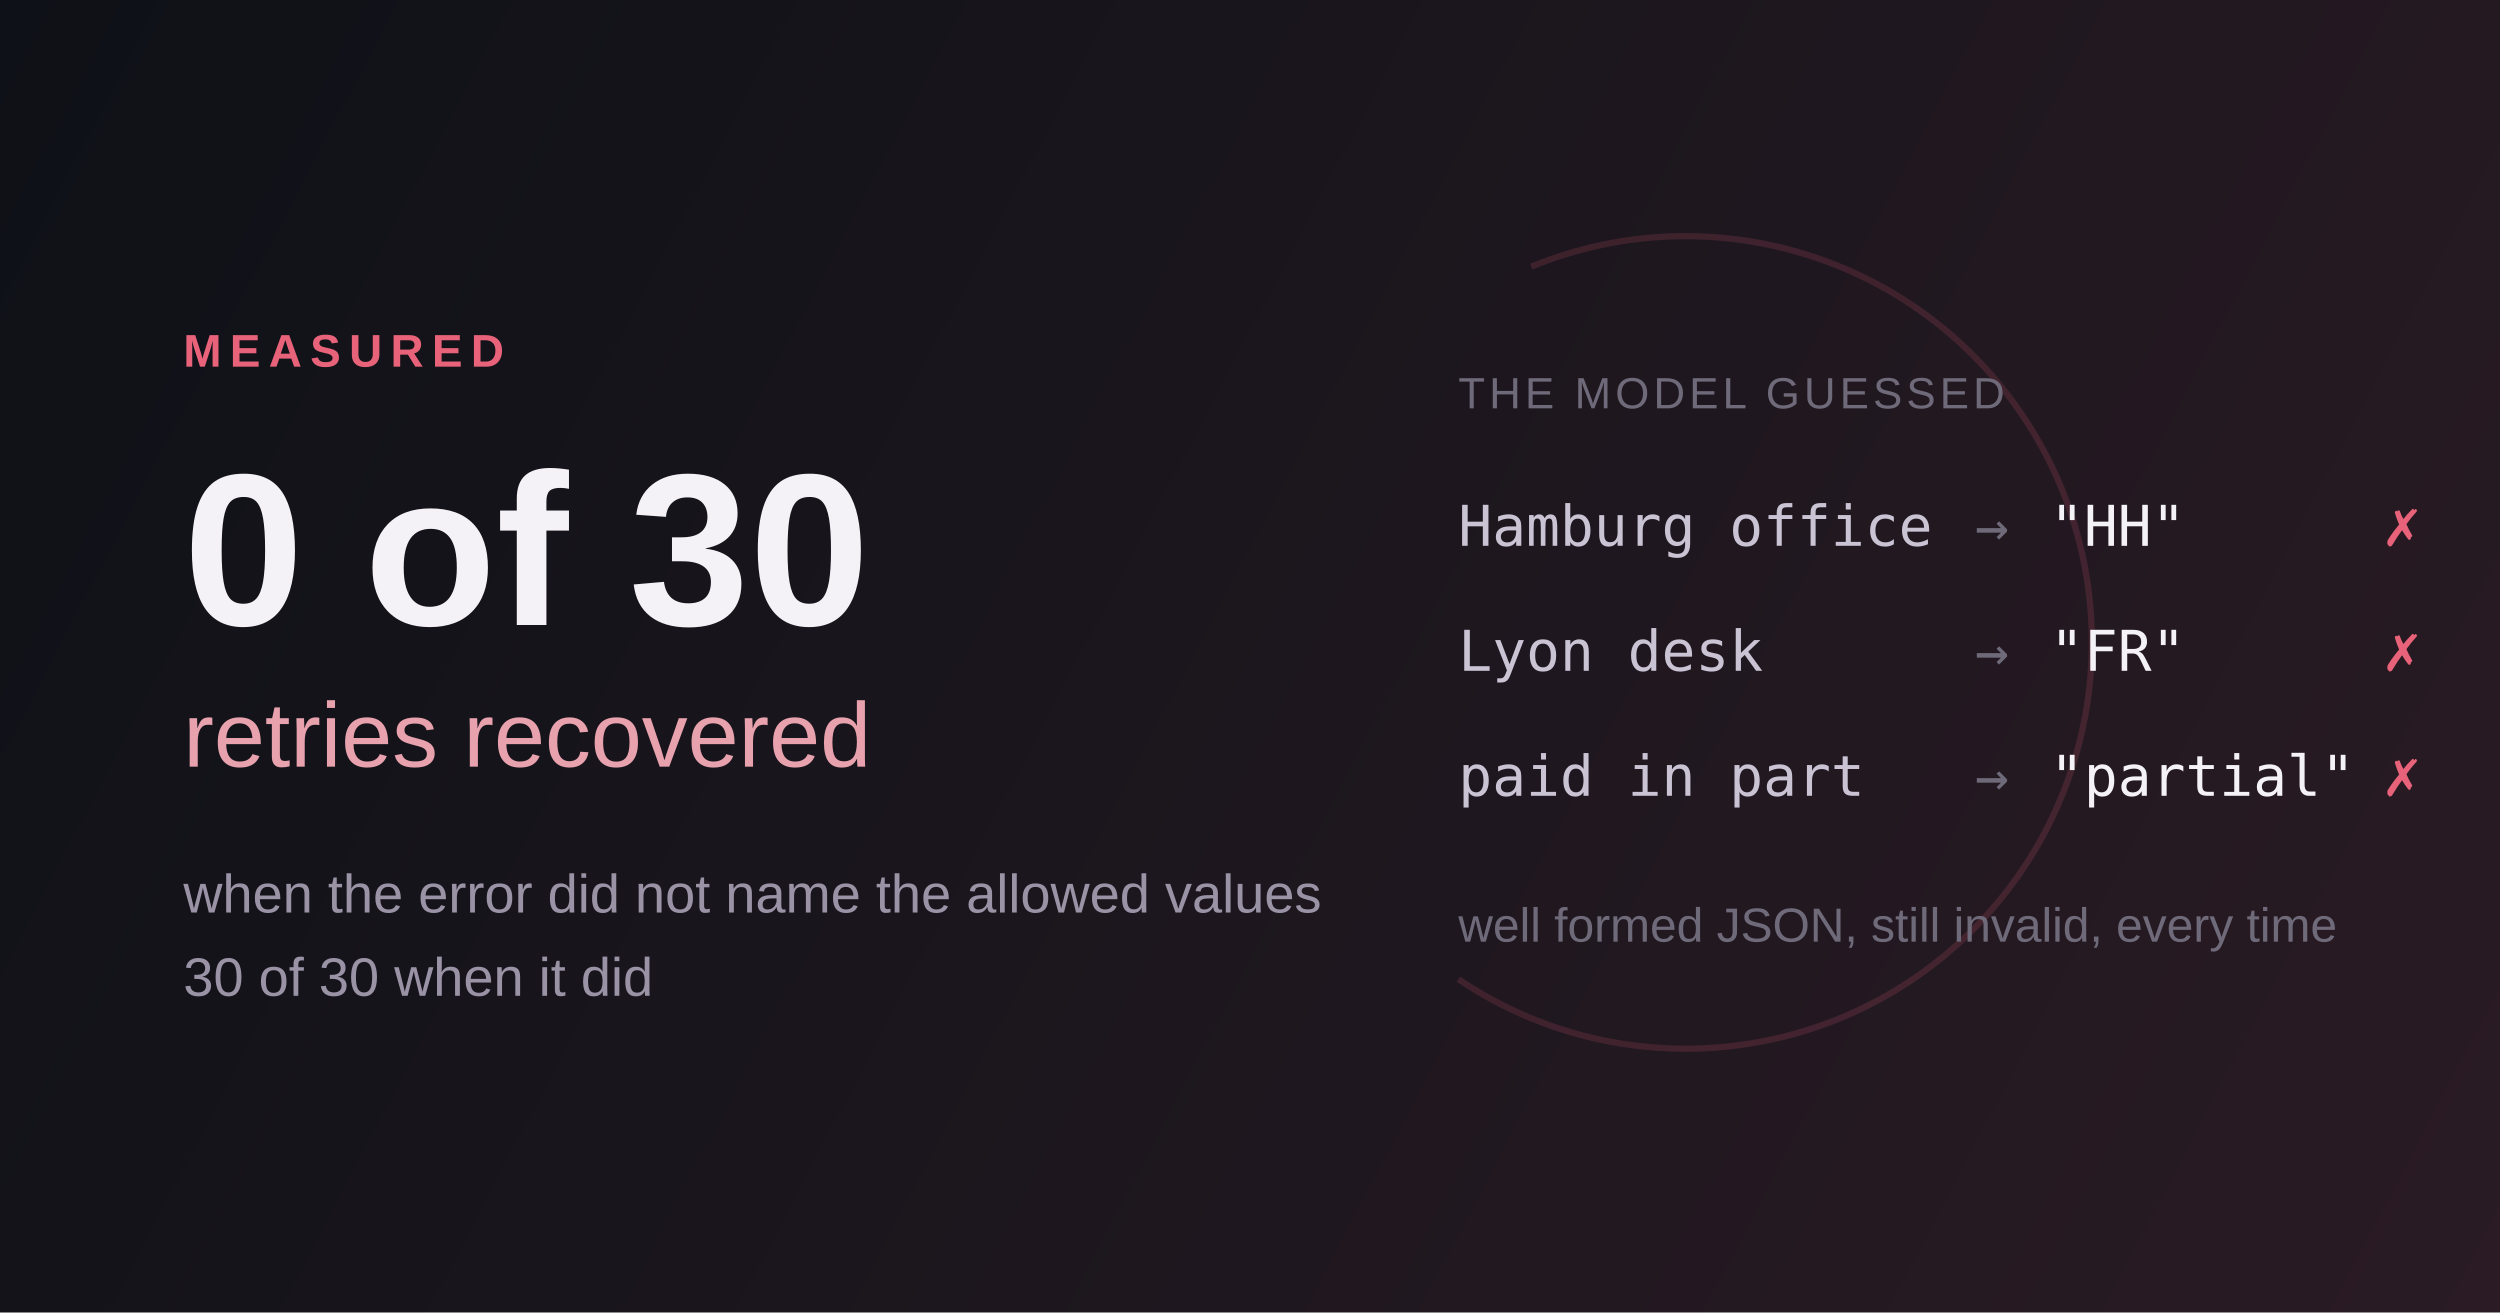
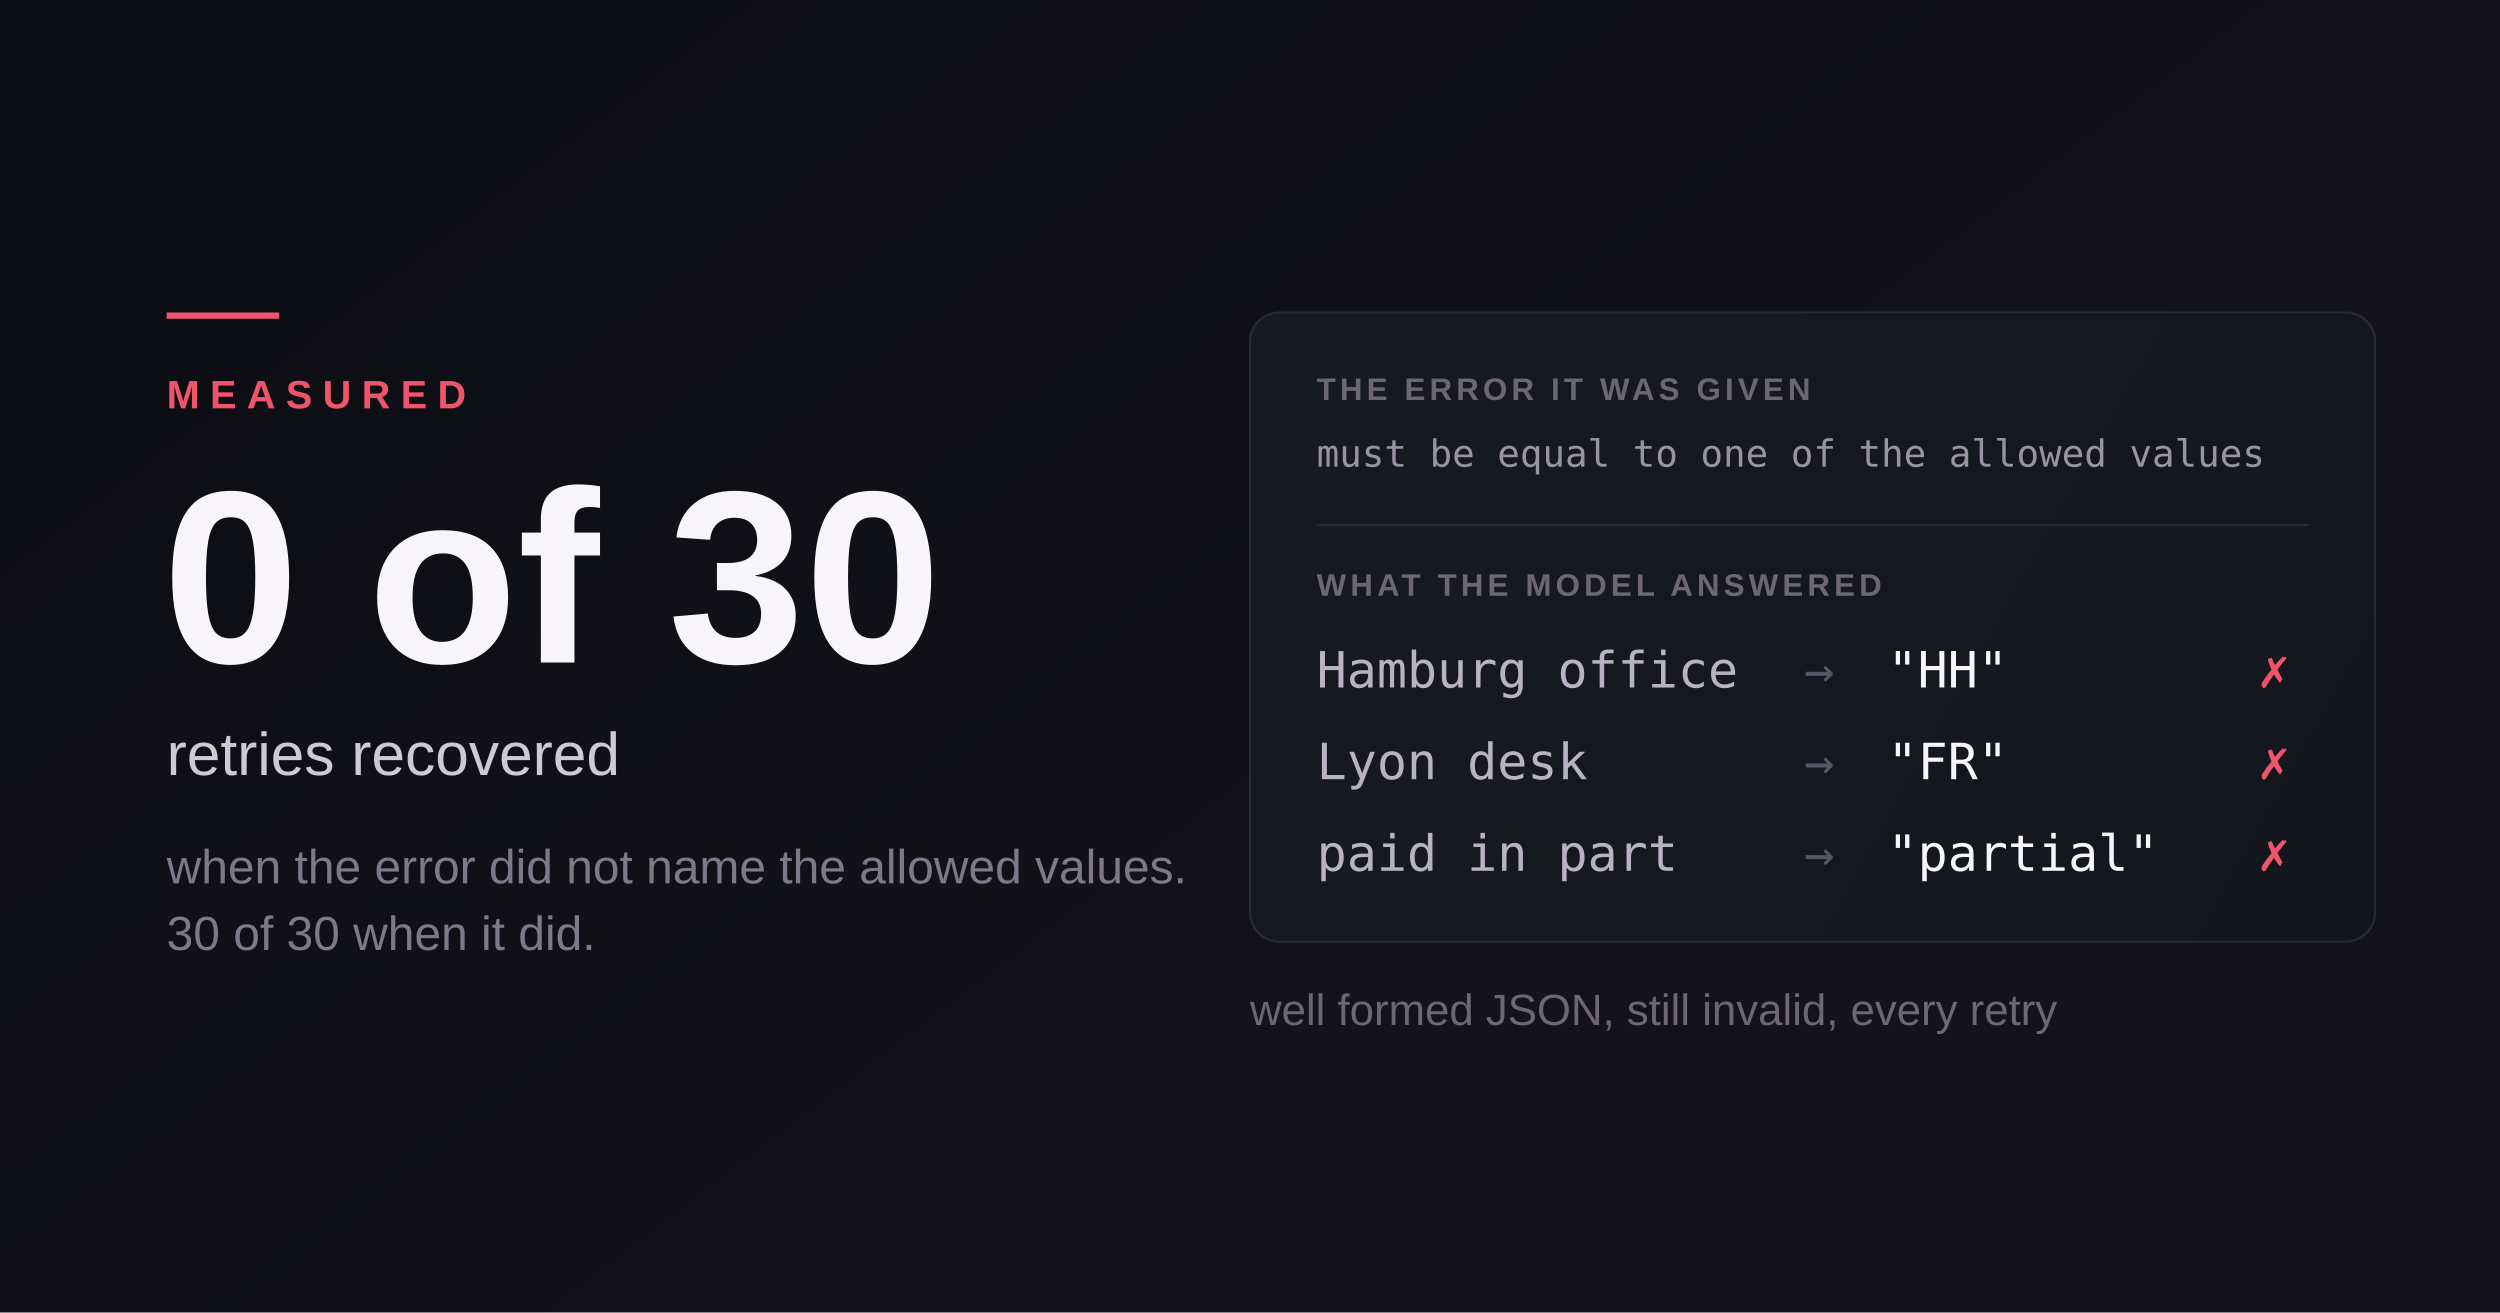
<svg xmlns="http://www.w3.org/2000/svg" width="1200" height="630" viewBox="0 0 1200 630" fill="none">
  <defs>
-     <linearGradient id="gbg" x1="0" y1="0" x2="1200" y2="630" gradientUnits="userSpaceOnUse">
-       <stop stop-color="#0E1117" />
-       <stop offset="1" stop-color="#2A1B24" />
+     <linearGradient id="bg" x1="0" y1="0" x2="480" y2="630" gradientUnits="userSpaceOnUse">
+       <stop stop-color="#0B0D12" />
+       <stop offset="1" stop-color="#14121A" />
+     </linearGradient>
+     <linearGradient id="panel" x1="600" y1="150" x2="1140" y2="452" gradientUnits="userSpaceOnUse">
+       <stop stop-color="#171A22" />
+       <stop offset="1" stop-color="#14161D" />
    </linearGradient>
  </defs>
-   <rect width="1200" height="630" fill="url(#gbg)" />
-   <g stroke="#E8637A" stroke-opacity="0.16" stroke-width="3" fill="none">
-     <path d="M735 128 A 195 195 0 1 1 700 470" />
+   <rect width="1200" height="630" fill="url(#bg)" />
+   <rect x="80" y="150" width="54" height="3" fill="#F0546B" />
+   <text x="80" y="196" fill="#F0546B" font-size="19" letter-spacing="5" font-family="Atkinson, Arial, sans-serif" font-weight="700">MEASURED</text>
+   <text x="78" y="318" fill="#F7F5F9" font-size="118" font-family="Atkinson, Arial, sans-serif" font-weight="700">0 of 30</text>
+   <text x="80" y="372" fill="#CFC9D6" font-size="29" font-family="Atkinson, Arial, sans-serif">retries recovered</text>
+   <text x="80" y="424" fill="#7E7889" font-size="23" font-family="Atkinson, Arial, sans-serif">when the error did not name the allowed values.</text>
+   <text x="80" y="456" fill="#7E7889" font-size="23" font-family="Atkinson, Arial, sans-serif">30 of 30 when it did.</text>
+   <rect x="600" y="150" width="540" height="302" rx="14" fill="url(#panel)" stroke="#262B36" stroke-width="1" />
+   <text x="632" y="192" fill="#6C6676" font-size="15" letter-spacing="2" font-family="Atkinson, Arial, sans-serif" font-weight="700">THE ERROR IT WAS GIVEN</text>
+   <text x="632" y="224" fill="#9A93A6" font-size="18" font-family="ui-monospace, SFMono-Regular, Menlo, monospace">must be equal to one of the allowed values</text>
+   <line x1="632" y1="252" x2="1108" y2="252" stroke="#262B36" stroke-width="1" />
+   <text x="632" y="286" fill="#6C6676" font-size="15" letter-spacing="2" font-family="Atkinson, Arial, sans-serif" font-weight="700">WHAT THE MODEL ANSWERED</text>
+   <g font-family="ui-monospace, SFMono-Regular, Menlo, monospace" font-size="24">
+     <text x="632" y="330" fill="#B8B2C4">Hamburg office</text>
+     <text x="866" y="330" fill="#5A5566">→</text>
+     <text x="906" y="330" fill="#F7F5F9">"HH"</text>
+     <text x="1084" y="330" fill="#F0546B" font-size="25">✗</text>
+     <text x="632" y="374" fill="#B8B2C4">Lyon desk</text>
+     <text x="866" y="374" fill="#5A5566">→</text>
+     <text x="906" y="374" fill="#F7F5F9">"FR"</text>
+     <text x="1084" y="374" fill="#F0546B" font-size="25">✗</text>
+     <text x="632" y="418" fill="#B8B2C4">paid in part</text>
+     <text x="866" y="418" fill="#5A5566">→</text>
+     <text x="906" y="418" fill="#F7F5F9">"partial"</text>
+     <text x="1084" y="418" fill="#F0546B" font-size="25">✗</text>
  </g>
-   <text x="88" y="176" fill="#E8637A" font-size="22" letter-spacing="4" font-family="Atkinson, Arial, sans-serif" font-weight="700">MEASURED</text>
-   <text x="88" y="300" fill="#F5F2F7" font-size="104" font-family="Atkinson, Arial, sans-serif" font-weight="700">0 of 30</text>
-   <text x="88" y="368" fill="#E8A2AE" font-size="44" font-family="Atkinson, Arial, sans-serif">retries recovered</text>
-   <text x="88" y="438" fill="#9A93A6" font-size="26" font-family="Atkinson, Arial, sans-serif">when the error did not name the allowed values</text>
-   <text x="88" y="478" fill="#9A93A6" font-size="26" font-family="Atkinson, Arial, sans-serif">30 of 30 when it did</text>
-   <text x="700" y="196" fill="#6F6A7A" font-size="21" letter-spacing="2" font-family="Atkinson, Arial, sans-serif">THE MODEL GUESSED</text>
-   <g font-family="ui-monospace, SFMono-Regular, Menlo, monospace" font-size="27">
-     <text x="700" y="262" fill="#C9C3D4">Hamburg office</text>
-     <text x="948" y="262" fill="#6F6A7A">→</text>
-     <text x="984" y="262" fill="#F5F2F7">"HH"</text>
-     <text x="1144" y="262" fill="#E8637A" font-size="30">✗</text>
-     <text x="700" y="322" fill="#C9C3D4">Lyon desk</text>
-     <text x="948" y="322" fill="#6F6A7A">→</text>
-     <text x="984" y="322" fill="#F5F2F7">"FR"</text>
-     <text x="1144" y="322" fill="#E8637A" font-size="30">✗</text>
-     <text x="700" y="382" fill="#C9C3D4">paid in part</text>
-     <text x="948" y="382" fill="#6F6A7A">→</text>
-     <text x="984" y="382" fill="#F5F2F7">"partial"</text>
-     <text x="1144" y="382" fill="#E8637A" font-size="30">✗</text>
-   </g>
-   <text x="700" y="452" fill="#6F6A7A" font-size="23" font-family="Atkinson, Arial, sans-serif">well formed JSON, still invalid, every time</text>
+   <text x="600" y="492" fill="#6C6676" font-size="21" font-family="Atkinson, Arial, sans-serif">well formed JSON, still invalid, every retry</text>
</svg>
